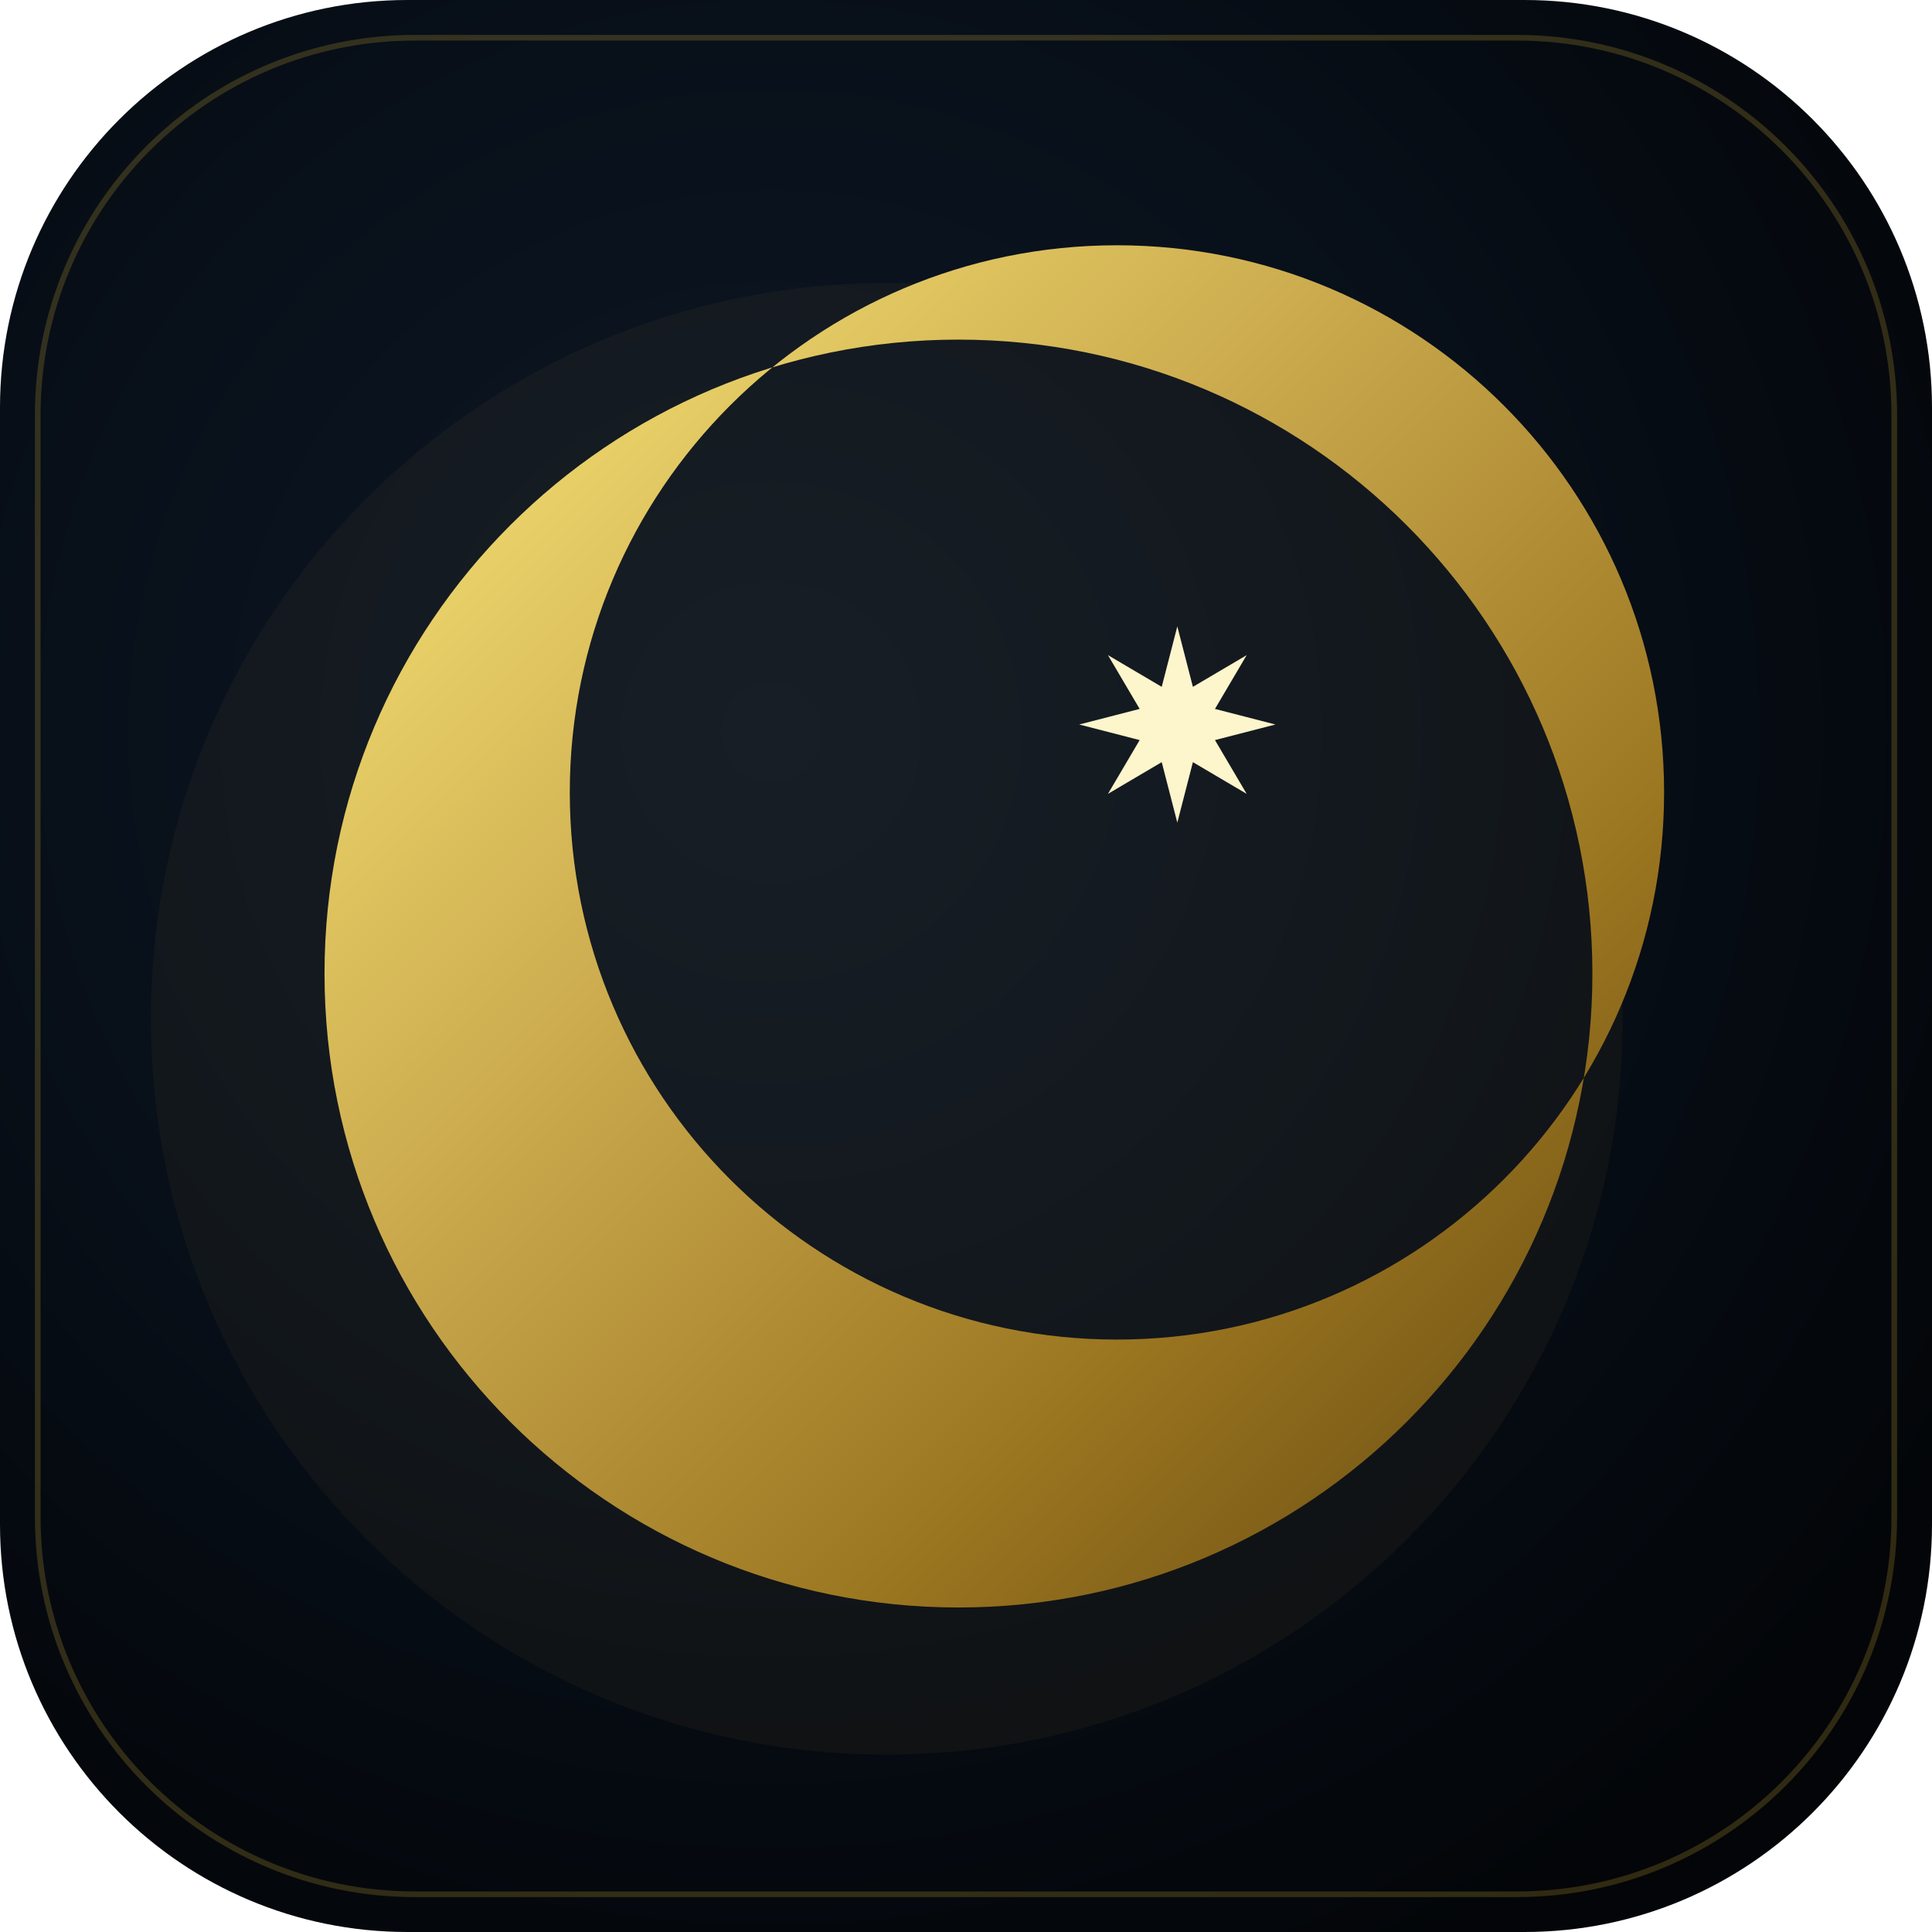
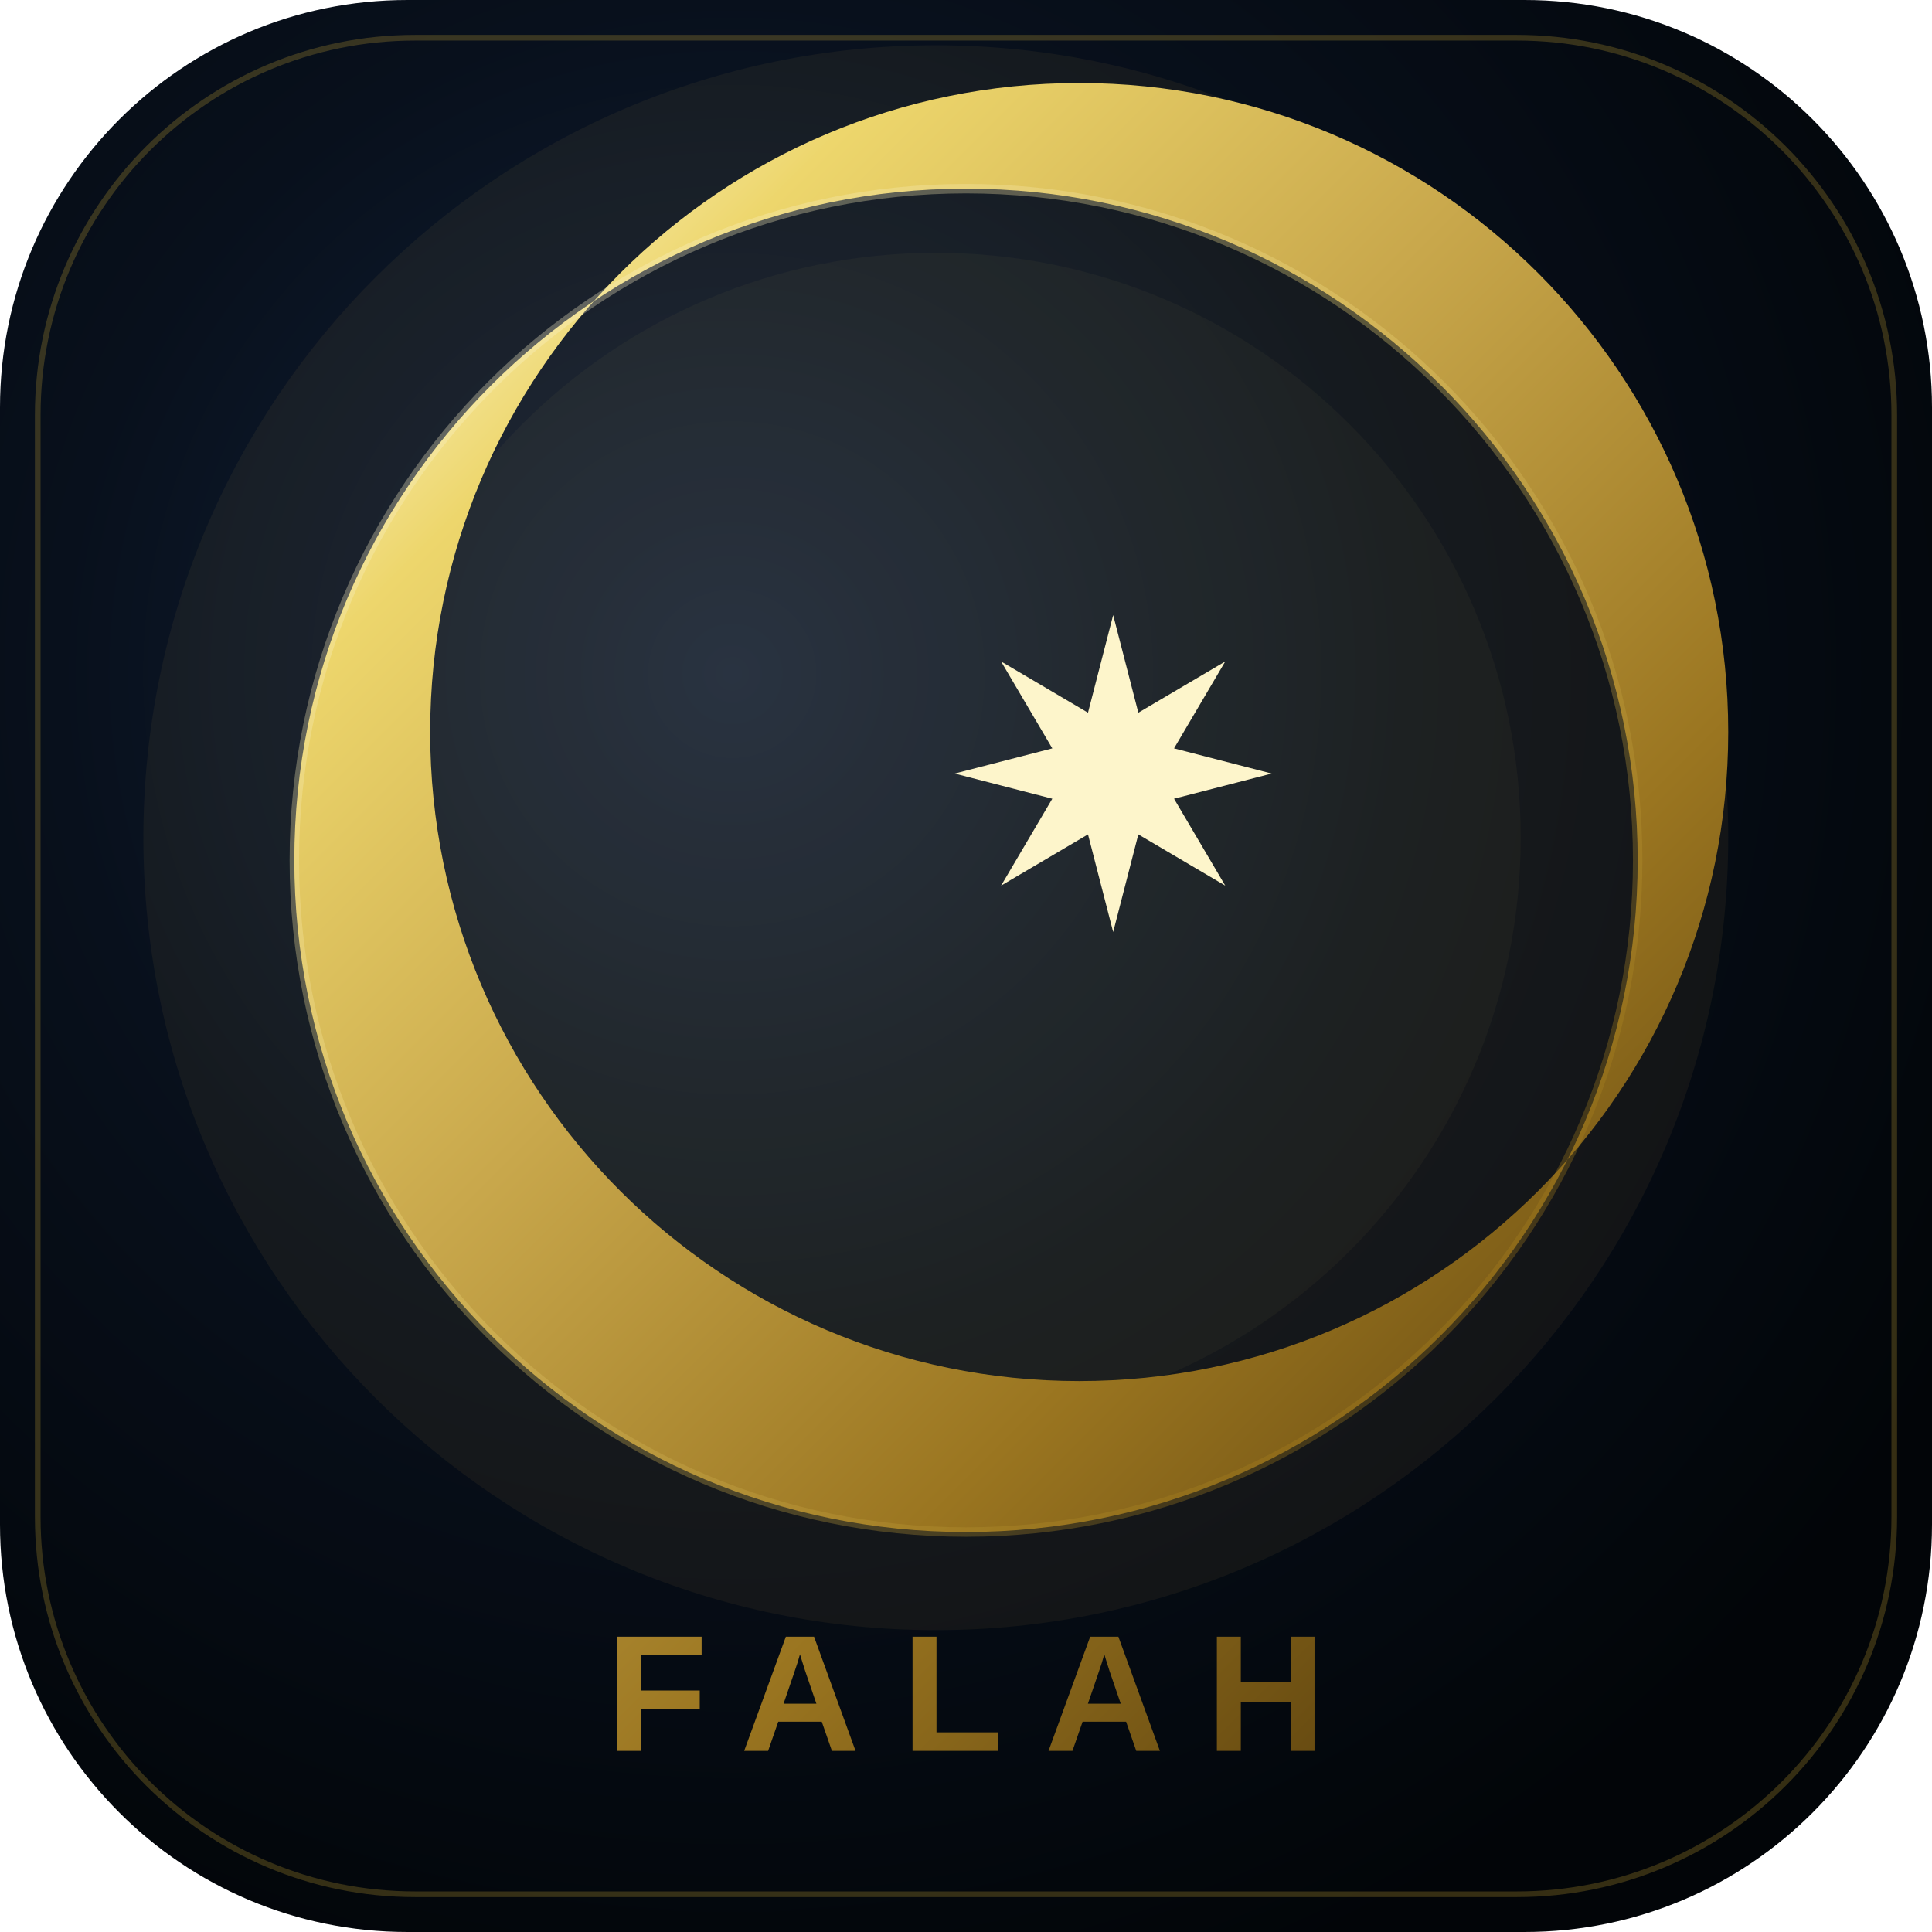
<svg xmlns="http://www.w3.org/2000/svg" viewBox="0 0 512 512">
  <defs>
-     <radialGradient id="bg" cx="40%" cy="38%" r="72%">
-       <stop offset="0%" stop-color="#0E1725" />
-       <stop offset="50%" stop-color="#08101A" />
-       <stop offset="100%" stop-color="#030508" />
+     <radialGradient id="bg" cx="38%" cy="35%" r="72%">
+       <stop offset="0%" stop-color="#14243E" />
+       <stop offset="48%" stop-color="#08101C" />
+       <stop offset="100%" stop-color="#020508" />
    </radialGradient>
-     <linearGradient id="gold" x1="72" y1="72" x2="440" y2="440" gradientUnits="userSpaceOnUse">
+     <linearGradient id="gold" x1="80" y1="80" x2="430" y2="430" gradientUnits="userSpaceOnUse">
      <stop offset="0%" stop-color="#FDF5CB" />
      <stop offset="14%" stop-color="#EDD66C" />
      <stop offset="40%" stop-color="#C9A84C" />
      <stop offset="70%" stop-color="#9A7520" />
      <stop offset="100%" stop-color="#5A400D" />
+     </linearGradient>
+     <linearGradient id="rim" x1="100" y1="60" x2="380" y2="340" gradientUnits="userSpaceOnUse">
+       <stop offset="0%" stop-color="#FEFCE8" />
+       <stop offset="50%" stop-color="#F0D97A" />
+       <stop offset="100%" stop-color="#A8801C" />
    </linearGradient>
    <clipPath id="icon">
      <rect width="512" height="512" rx="108" ry="108" />
    </clipPath>
  </defs>
  <g clip-path="url(#icon)">
    <rect width="512" height="512" fill="url(#bg)" />
-     <circle cx="235" cy="270" r="195" fill="#C9A84C" fill-opacity="0.05" />
-     <path fill-rule="evenodd" d="M  86,258 A 168,168 0 1 0 422,258 A 168,168 0 1 0  86,258 Z              M 151,210 A 145,145 0 1 0 441,210 A 145,145 0 1 0 151,210 Z" fill="url(#gold)" />
-     <polygon transform="translate(312,192)" points="0,-26 4.13,-9.98 18.38,-18.38 9.98,-4.13 26,0 9.98,4.13 18.38,18.38 4.13,9.98               0,26 -4.13,9.98 -18.38,18.38 -9.98,4.13 -26,0 -9.98,-4.13 -18.38,-18.38 -4.13,-9.98" fill="url(#gold)" />
-     <rect x="10" y="10" width="492" height="492" rx="100" ry="100" fill="none" stroke="#D4AF37" stroke-width="1.5" stroke-opacity="0.22" />
+     <circle cx="248" cy="222" r="210" fill="#C9A84C" fill-opacity="0.07" />
+     <circle cx="248" cy="222" r="155" fill="#EDD66C" fill-opacity="0.04" />
+     <path fill-rule="evenodd" d="M  78,228 A 178,178 0 1 0 434,228 A 178,178 0 1 0  78,228 Z              M 114,194 A 172,172 0 1 0 458,194 A 172,172 0 1 0 114,194 Z" fill="url(#gold)" />
+     <circle cx="256" cy="228" r="178" fill="none" stroke="url(#rim)" stroke-width="2.5" stroke-opacity="0.32" />
+     <polygon transform="translate(295,205)" points="0,-42 6.67,-16.13 29.7,-29.7 16.13,-6.67 42,0 16.13,6.67 29.7,29.7 6.67,16.13               0,42 -6.67,16.13 -29.7,29.7 -16.13,6.67 -42,0 -16.13,-6.67 -29.7,-29.7 -6.67,-16.13" fill="url(#gold)" />
+     <text x="256" y="464" text-anchor="middle" font-family="Liberation Sans, Arial, sans-serif" font-size="44" font-weight="700" fill="url(#gold)" letter-spacing="11">FALAH</text>
+     <rect x="10" y="10" width="492" height="492" rx="100" ry="100" fill="none" stroke="#D4AF37" stroke-width="1.5" stroke-opacity="0.24" />
  </g>
</svg>
